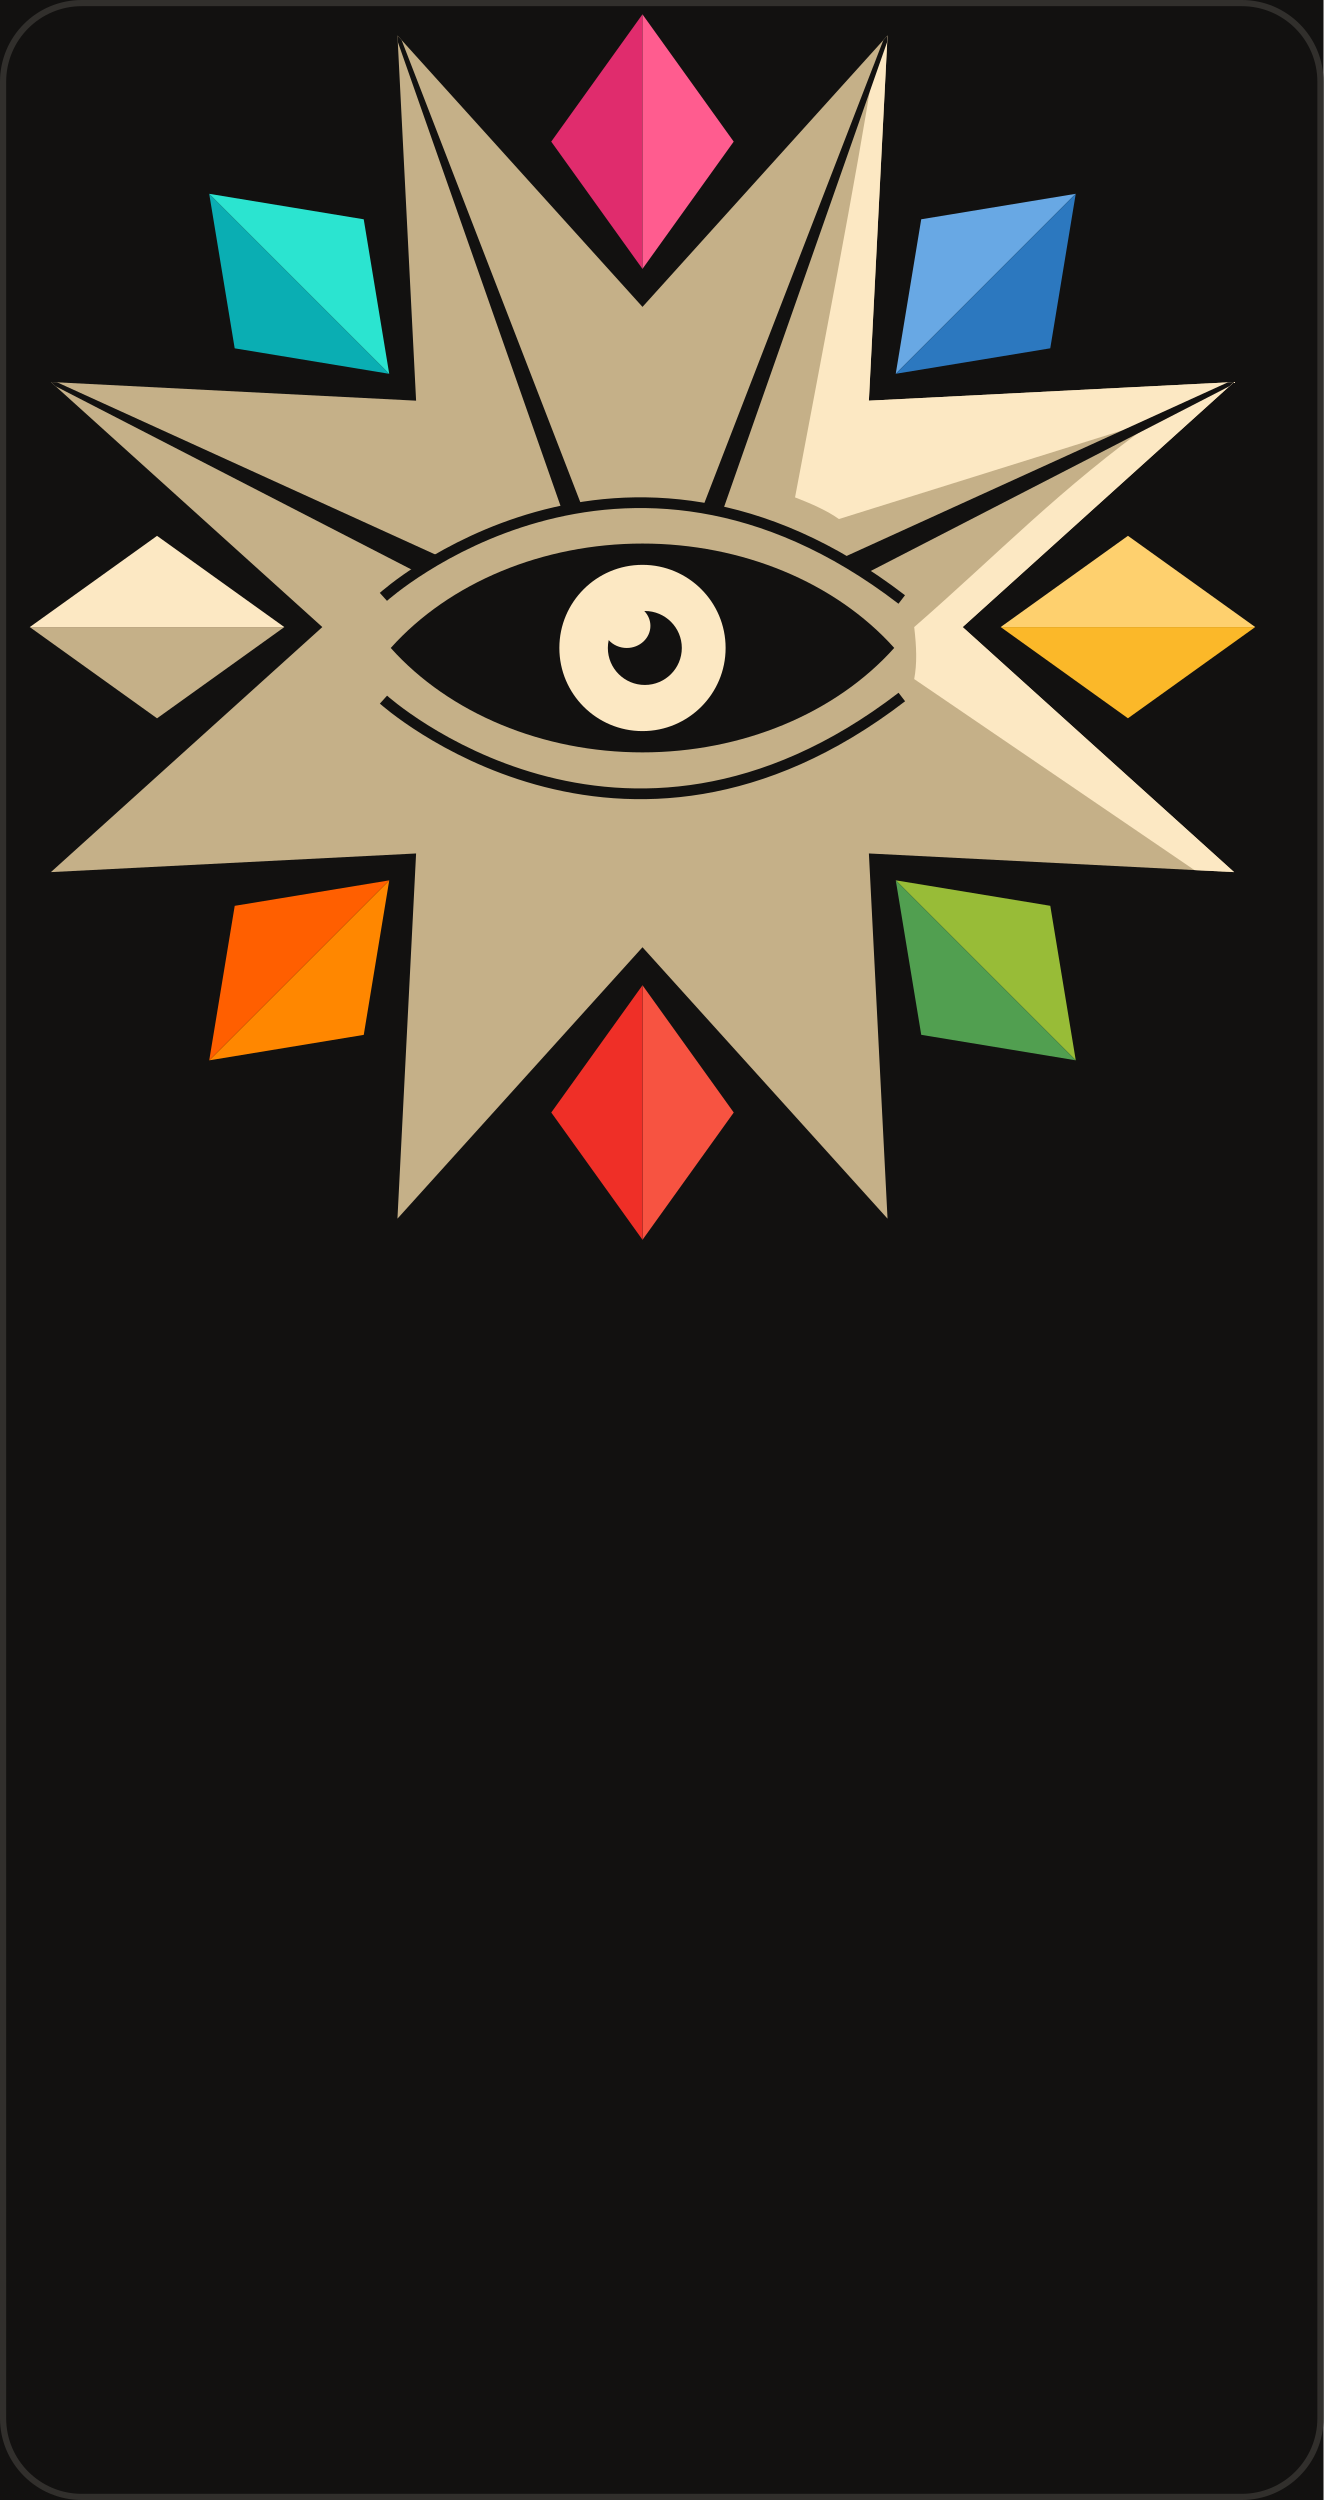
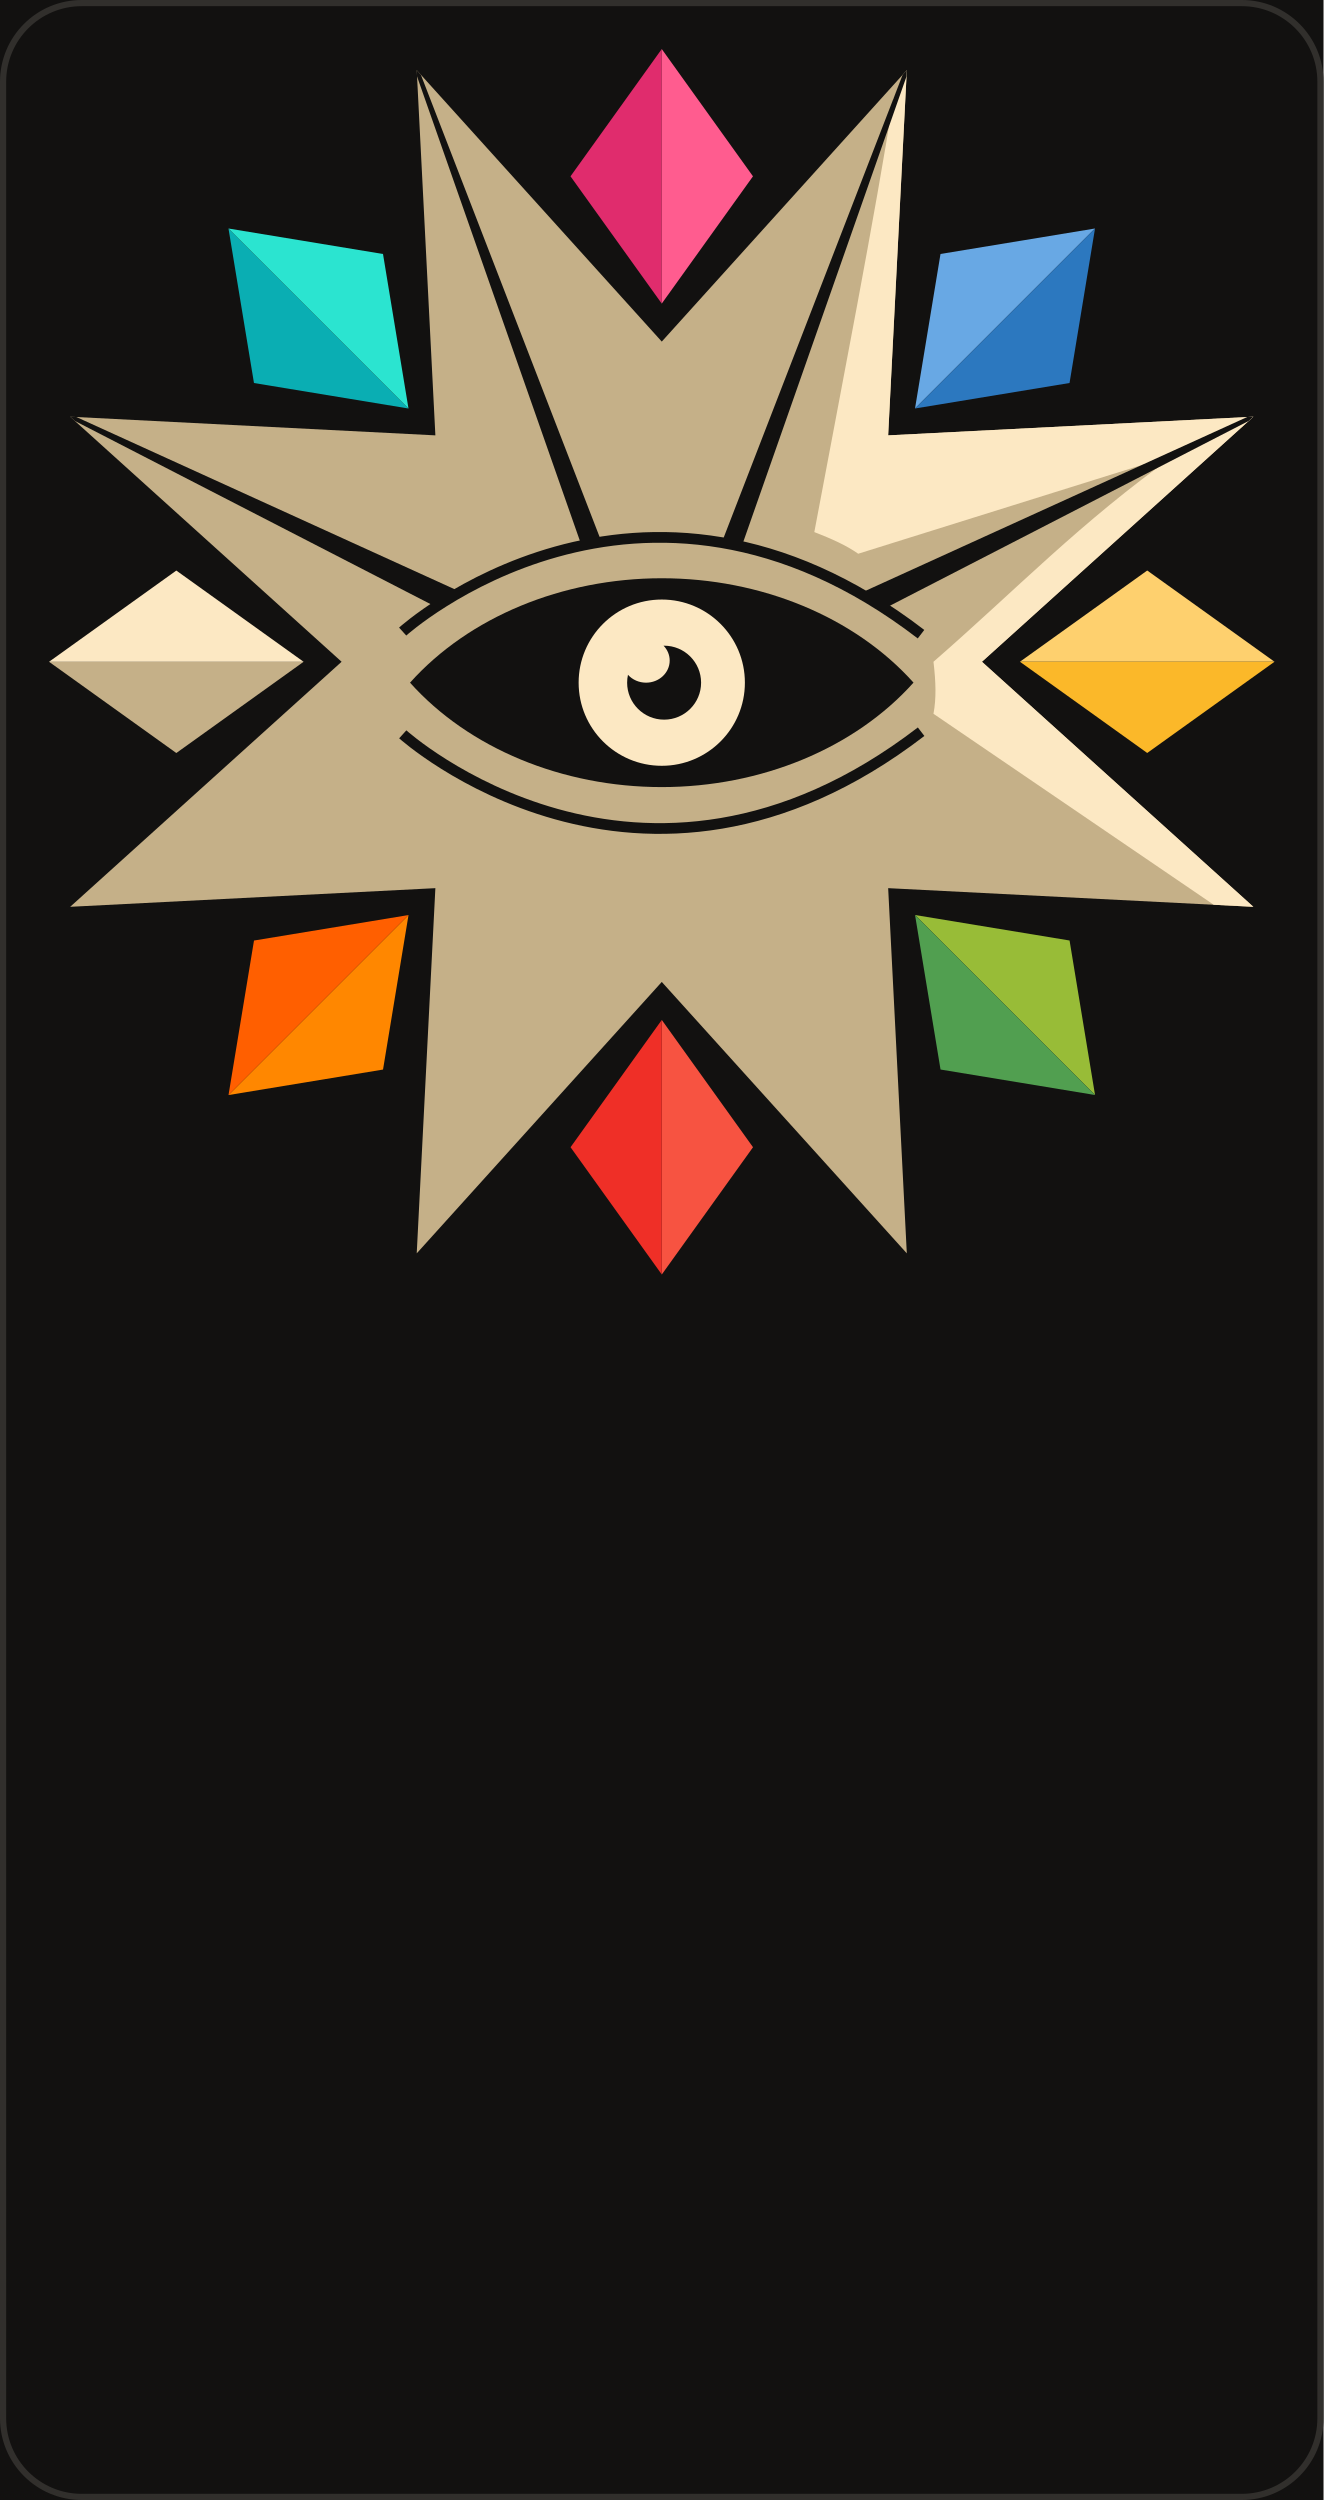
<svg xmlns="http://www.w3.org/2000/svg" height="816" viewBox="0 0 432 816" width="432" version="1.1" id="svg32">
  <defs id="defs1">
    <clipPath id="eyeClip">
      <use href="#eyeShape" id="use1" />
    </clipPath>
-     <path d="M 131.657,82.371 A 43.578,35.62 0 0 0 96.509,96.951 43.578,35.62 0 0 0 131.657,111.531 43.578,35.62 0 0 0 166.81,96.943 43.578,35.62 0 0 0 131.657,82.371 Z" fill="#121110" id="eyeShape">
-     </path>
+     <path d="M 131.657,82.371 A 43.578,35.62 0 0 0 96.509,96.951 43.578,35.62 0 0 0 131.657,111.531 43.578,35.62 0 0 0 166.81,96.943 43.578,35.62 0 0 0 131.657,82.371 Z" fill="#121110" id="eyeShape" />
  </defs>
  <rect style="display:inline;fill:#121110;stroke:#121110;stroke-width:2.013" id="rect1" width="429.987" height="813.987" x="1.006" y="1.006" />
  <rect style="display:inline;fill:none;stroke:#312f2c;stroke-width:2.013" id="rect2" width="429.987" height="813.987" x="1.006" y="1.006" ry="25.674" />
-   <g id="g1" transform="translate(9.707615,4.674952)">
+   <g id="g1" transform="translate(16,16)">
    <g id="star" transform="matrix(2.337639,0,0,2.33764,-107.7721,-19.81363)">
      <path d="M 49.057,128.247 86.955,94.032 49.057,59.817 l 50.992,2.604 -2.604,-50.992 34.215,37.898 34.215,-37.898 -2.604,50.992 50.992,-2.604 -37.898,34.215 37.898,34.215 -50.992,-2.604 2.604,50.992 -34.215,-37.898 -34.215,37.898 2.604,-50.992 z" fill="#c5b088" stroke-linejoin="round" stroke-width="1.498" id="path2" />
      <path d="m 165.874,11.43 -1.883,4.011 c -2.414,15.615 -7.434,41.318 -11.031,60.483 2.424,0.94 4.496,1.869 6.127,3.024 l 44.344,-13.875 c -13.351,9.486 -22.174,18.803 -33.833,28.959 0.336,2.837 0.405,5.111 0,7.263 l 39.132,26.67 5.532,0.282 -37.899,-34.215 37.899,-34.215 -50.992,2.604 z" fill="#fce8c3" stroke-width="2.831" id="shade" />
    </g>
    <g stroke-width="2.831" id="eye" transform="matrix(2.337639,0,0,2.33764,-107.7721,-19.81363)">
      <use href="#eyeShape" id="use2" />
      <g id="eyeball" clip-path="url(#eyeClip)">
        <circle cx="131.659" cy="96.951" fill="#fce8c3" r="11.607" id="circle3" />
        <path id="circle4" d="m 126.942,95.851 a 5.164,5.164 0 0 0 -0.119,1.1 5.164,5.164 0 0 0 5.164,5.164 5.164,5.164 0 0 0 5.164,-5.164 5.164,5.164 0 0 0 -5.164,-5.164 5.164,5.164 0 0 0 -0.076,7.8e-4 3.3,3.09 0 0 1 0.855,2.074 3.3,3.09 0 0 1 -3.3,3.09 3.3,3.09 0 0 1 -2.525,-1.1 z" style="fill:#121110" />
      </g>
      <path d="m 119.077,92.543 c 0,0 11.678,-10.538 25.565,0.129" fill="none" stroke="#121110" stroke-width="0.529" id="topRidge" transform="matrix(2.831055,0,0,2.831055,-241.6312,-172.1783)" />
      <path d="m 95.494,104.164 c 0,0 33.061,29.834 72.377,-0.365" fill="none" stroke="#121110" stroke-width="1.498" id="bottomRidge" style="stroke-width:1.498;stroke-dasharray:none" />
      <path id="lashes" d="m 119.77,64.855 0.016,0.31 8.129,23.18 0.978,-0.202 -8.918,-23.061 z m 24.171,0 -0.205,0.228 -8.918,23.061 0.978,0.202 8.13,-23.18 z m -41.263,17.091 0.23,0.208 17.804,9.169 1.196,-0.745 -18.924,-8.617 z m 58.354,0 -0.306,0.016 -18.923,8.617 1.196,0.745 17.803,-9.169 z" transform="matrix(2.831055,0,0,2.831055,-241.6312,-172.1783)" style="display:inline;fill:#121110" />
    </g>
    <g stroke-linejoin="round" stroke-width="0.038" transform="matrix(6.617987,0,0,6.617988,-671.3198,-422.3045)" id="gems">
      <g transform="matrix(1.43004,1.430039,-1.430039,1.43004,232.3259,-171.0732)" id="blue">
        <path d="m 57.494,119.154 -2.225,-3.104 2.225,-3.104" fill="#68a8e4" id="path15" />
        <path d="m 57.494,112.946 2.225,3.104 -2.225,3.104" fill="#2c78bf" id="path16" />
      </g>
      <g transform="matrix(2.022381,0,0,2.022381,15.38356,-164.6076)" id="magenta">
        <path d="m 57.494,119.154 -2.225,-3.104 2.225,-3.104" fill="#e02c6d" id="path17" />
        <path d="m 57.494,112.946 2.225,3.104 -2.225,3.104" fill="#ff5c8f" id="path18" />
      </g>
      <g transform="matrix(1.43004,-1.43004,1.43004,1.43004,-133.4461,-6.634324)" id="cyan">
        <path d="m 57.494,119.154 -2.225,-3.104 2.225,-3.104" fill="#0aaeb3" id="path19" />
        <path d="m 57.494,112.946 2.225,3.104 -2.225,3.104" fill="#2be4d0" id="path20" />
      </g>
      <g transform="matrix(0,-2.022381,2.022381,0,-126.9805,210.3081)" id="white">
        <path d="m 57.494,119.154 -2.225,-3.104 2.225,-3.104" fill="#c5b088" id="path21" />
        <path d="m 57.494,112.946 2.225,3.104 -2.225,3.104" fill="#fce8c3" id="path22" />
      </g>
      <g transform="matrix(-1.430039,-1.430041,1.430041,-1.430039,30.99258,359.1377)" id="orange">
        <path d="m 57.494,119.154 -2.225,-3.104 2.225,-3.104" fill="#ff8700" id="path23" />
        <path d="m 57.494,112.946 2.225,3.104 -2.225,3.104" fill="#ff5f00" id="path24" />
      </g>
      <g transform="matrix(-2.022381,0,0,-2.022381,247.9351,352.6722)" id="red">
        <path d="m 57.494,119.154 -2.225,-3.104 2.225,-3.104" fill="#f75341" id="path25" />
        <path d="m 57.494,112.946 2.225,3.104 -2.225,3.104" fill="#ef2f27" id="path26" />
      </g>
      <g transform="matrix(-1.430041,1.430039,-1.430039,-1.430041,396.7647,194.6991)" id="green">
        <path d="m 57.494,119.154 -2.225,-3.104 2.225,-3.104" fill="#98bc37" id="path27" />
        <path d="m 57.494,112.946 2.225,3.104 -2.225,3.104" fill="#519f50" id="path28" />
      </g>
      <g transform="matrix(0,2.022381,-2.022381,0,390.2993,-22.2435)" id="yellow" style="display:inline">
        <path d="m 57.494,119.154 -2.225,-3.104 2.225,-3.104" fill="#fed06e" id="path29" />
        <path d="m 57.494,112.946 2.225,3.104 -2.225,3.104" fill="#fbb829" id="path30" style="stroke:none" />
      </g>
    </g>
  </g>
</svg>
